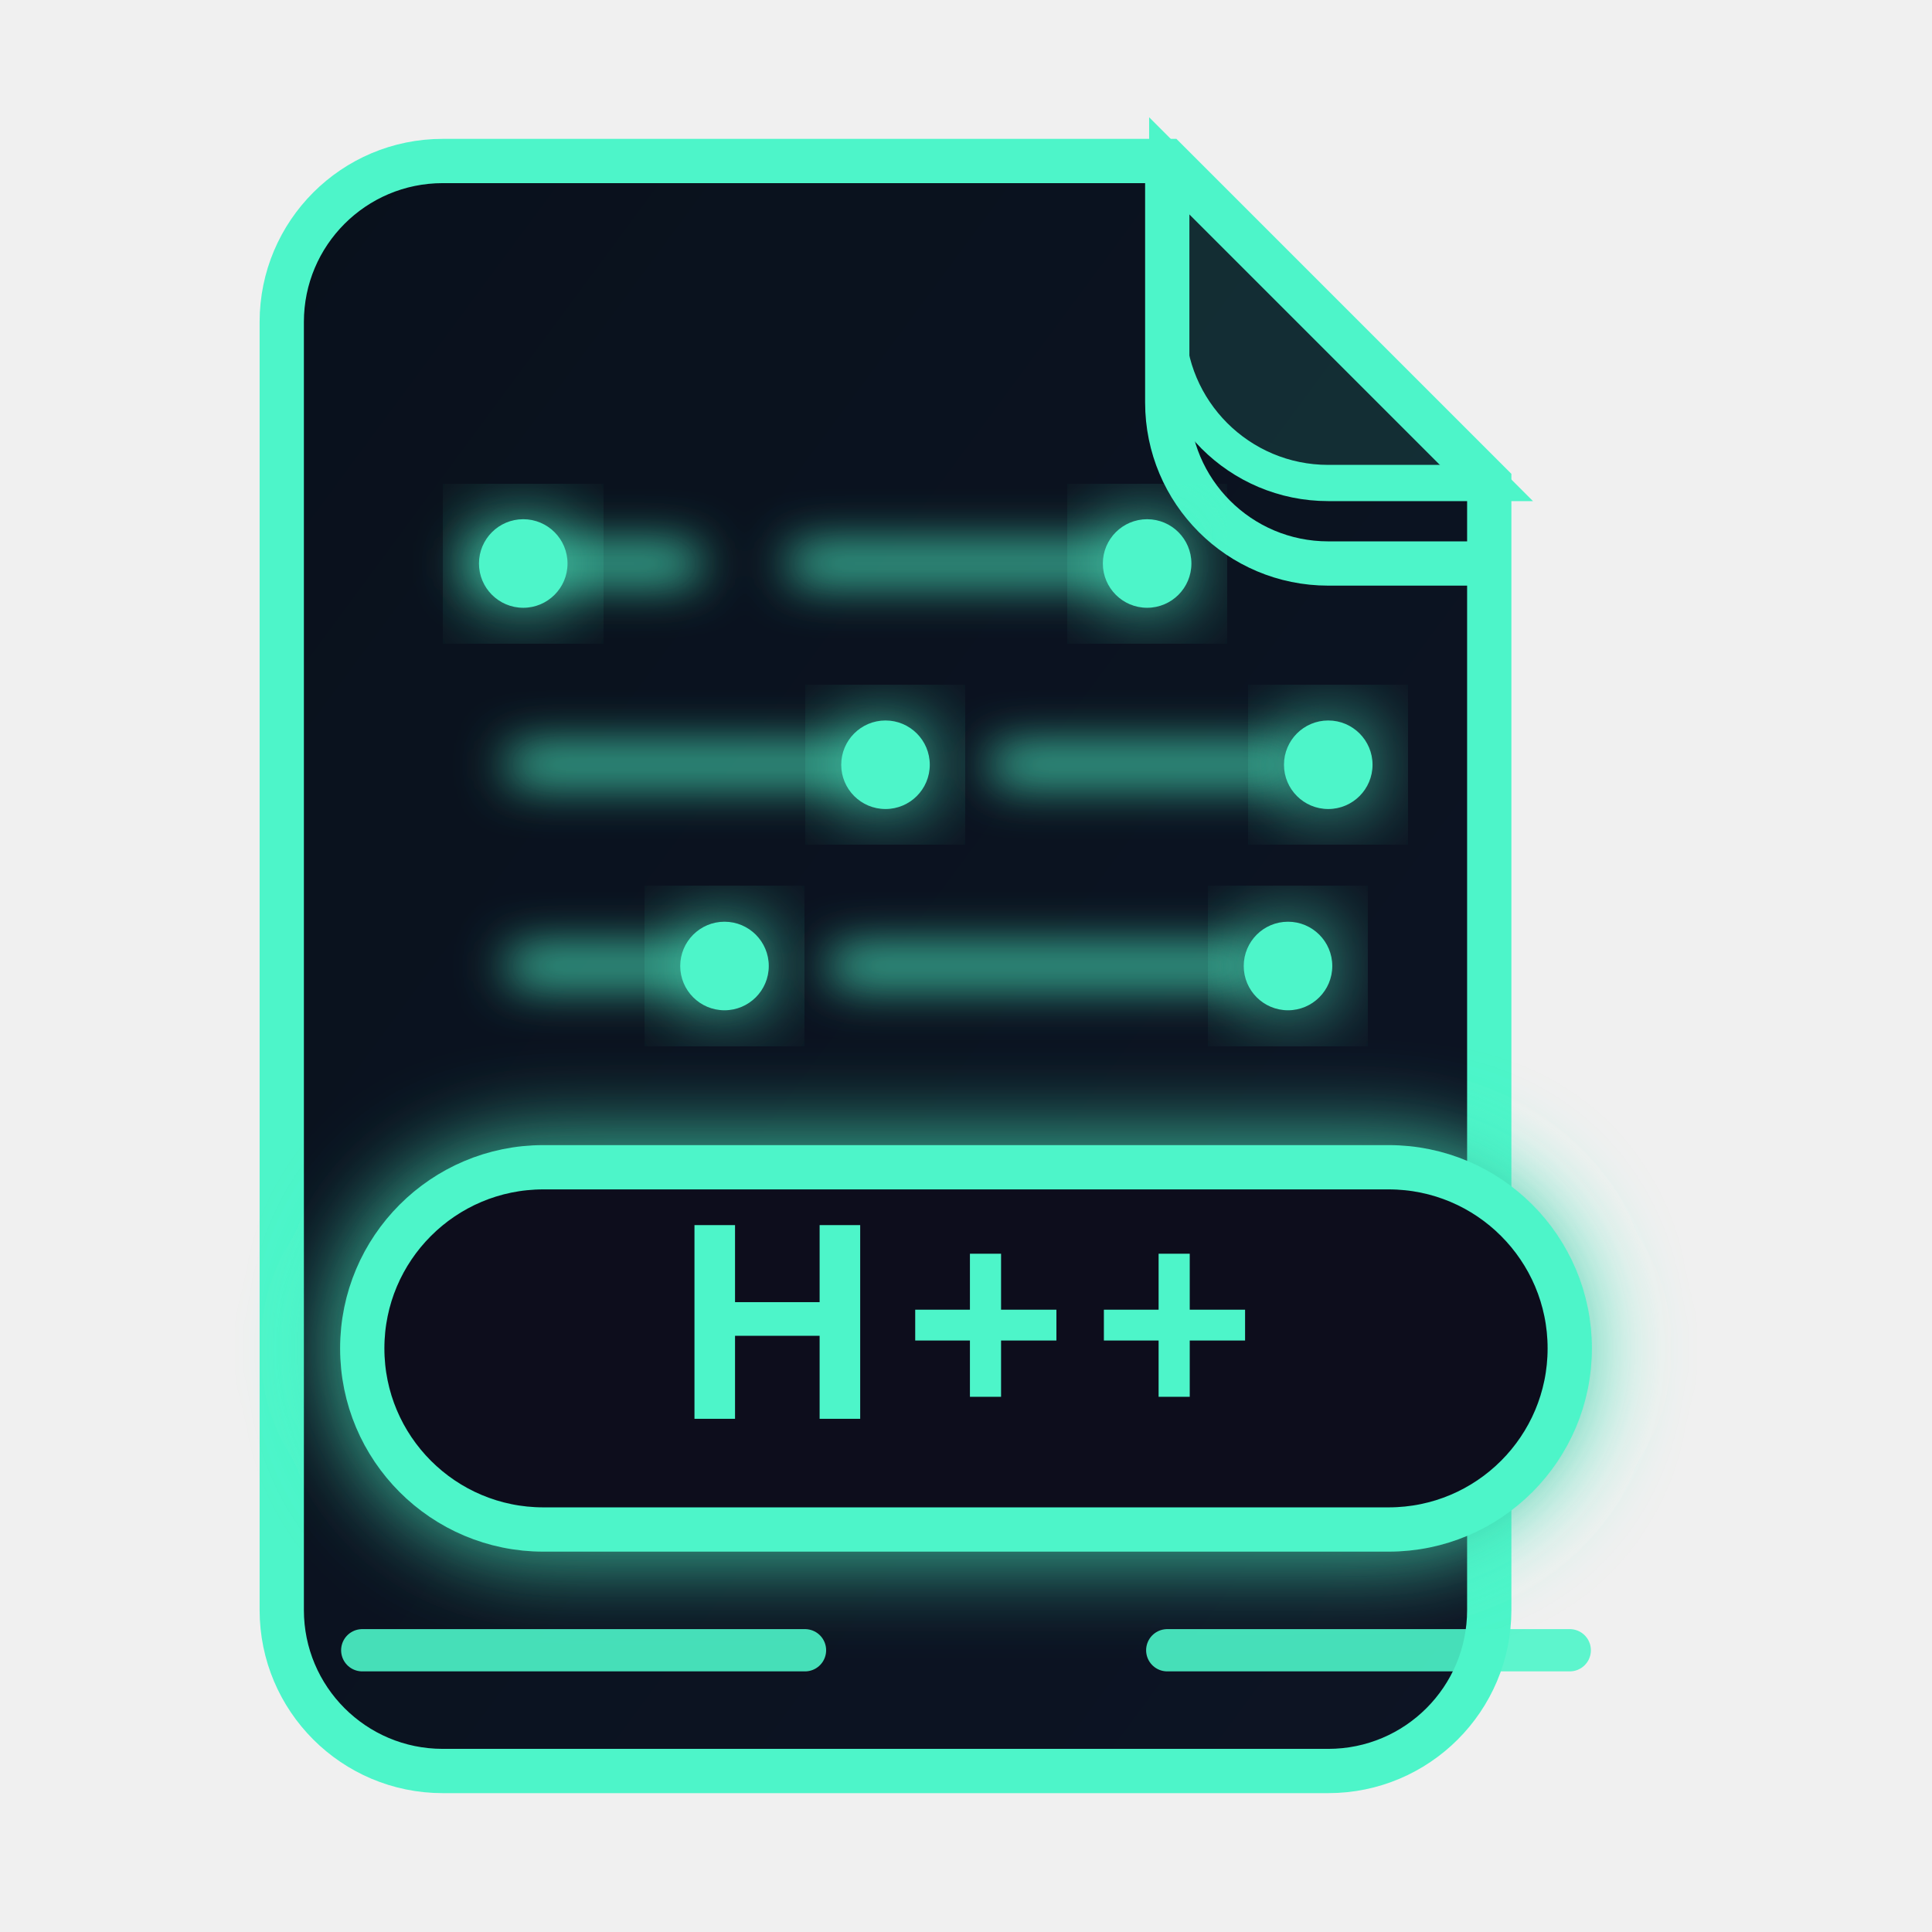
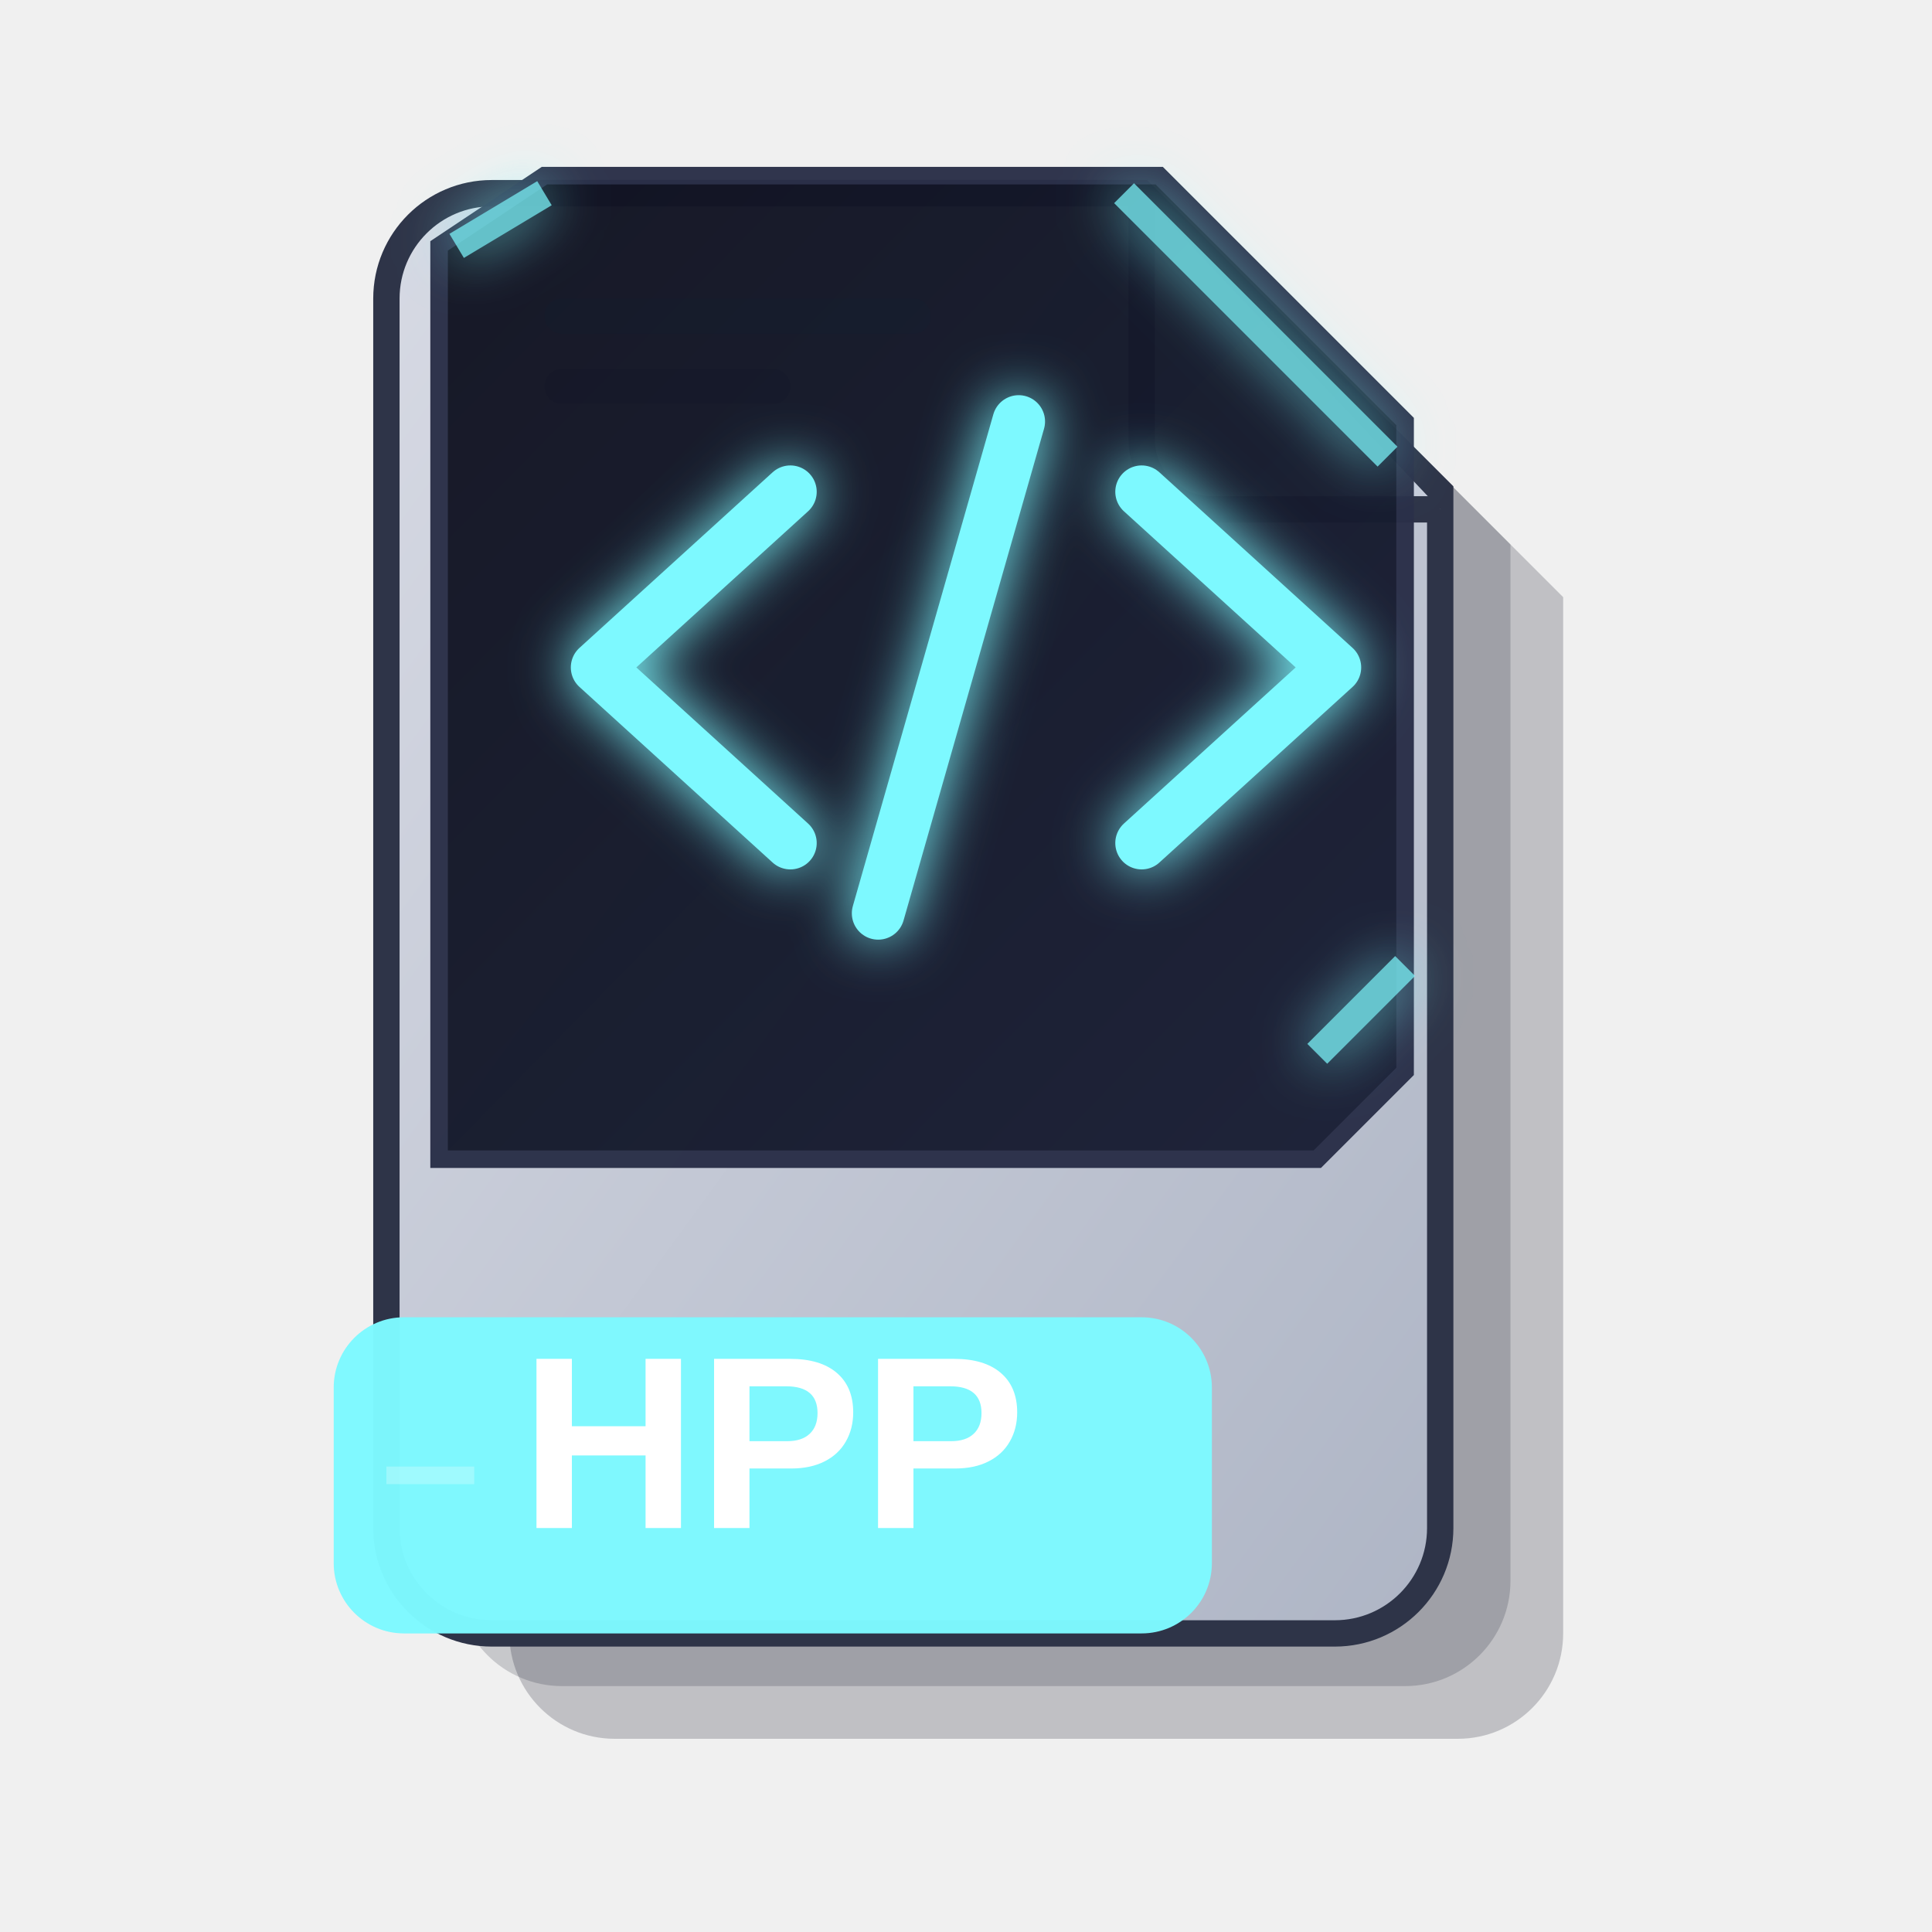
- <svg xmlns="http://www.w3.org/2000/svg" viewBox="0 0 96 96" role="img" aria-label="H++">
+ <svg xmlns="http://www.w3.org/2000/svg" width="256" height="256" viewBox="0 0 188 220" role="img" aria-label="HPP file icon">
  <defs>
-     <linearGradient id="bg" x1="0" y1="0" x2="1" y2="1">
-       <stop offset="0%" stop-color="#09111c" />
-       <stop offset="100%" stop-color="#0d1424" />
-     </linearGradient>
-     <filter id="glow" x="-40%" y="-40%" width="180%" height="180%">
-       <feGaussianBlur stdDeviation="2.2" result="b" />
+     <filter id="glow" x="-50%" y="-50%" width="200%" height="200%">
+       <feGaussianBlur stdDeviation="3.2" result="blur" />
      <feMerge>
-         <feMergeNode in="b" />
+         <feMergeNode in="blur" />
        <feMergeNode in="SourceGraphic" />
      </feMerge>
    </filter>
-     <filter id="soft" x="-40%" y="-40%" width="180%" height="180%">
-       <feGaussianBlur stdDeviation="1.2" />
-     </filter>
+     <linearGradient id="panel" x1="0" x2="1" y1="0" y2="1">
+       <stop offset="0%" stop-color="#101321" />
+       <stop offset="100%" stop-color="#1b2035" />
+     </linearGradient>
+     <linearGradient id="paper" x1="0" x2="1" y1="0" y2="1">
+       <stop offset="0%" stop-color="#d7dae4" />
+       <stop offset="100%" stop-color="#aeb5c5" />
+     </linearGradient>
  </defs>
-   <path d="M22 8h36l16 16v56a8 8 0 0 1-8 8H22a8 8 0 0 1-8-8V16a8 8 0 0 1 8-8z" fill="url(#bg)" stroke="#4df5c9" stroke-width="2.2" />
-   <path d="M58 8v12a8 8 0 0 0 8 8h8" fill="none" stroke="#4df5c9" stroke-width="2.2" />
-   <path d="M58 8l16 16H66a8 8 0 0 1-8-8V8z" fill="#4df5c9" fill-opacity="0.12" stroke="#4df5c9" stroke-width="1.8" />
-   <path d="M24 28h10m6 0h17m-31 10h18m6 0h14m-38 10h10m6 0h20" stroke="#4df5c9" stroke-width="1.7" stroke-linecap="round" opacity="0.9" filter="url(#soft)" />
-   <circle cx="26" cy="28" r="2.2" fill="#4df5c9" filter="url(#glow)" />
-   <circle cx="57" cy="28" r="2.2" fill="#4df5c9" filter="url(#glow)" />
-   <circle cx="44" cy="38" r="2.2" fill="#4df5c9" filter="url(#glow)" />
-   <circle cx="66" cy="38" r="2.2" fill="#4df5c9" filter="url(#glow)" />
-   <circle cx="36" cy="48" r="2.2" fill="#4df5c9" filter="url(#glow)" />
-   <circle cx="64" cy="48" r="2.2" fill="#4df5c9" filter="url(#glow)" />
-   <rect x="18" y="58" width="60" height="18" rx="9" fill="#08111f" stroke="#4df5c9" stroke-width="2.2" filter="url(#glow)" />
-   <text x="48" y="70.5" text-anchor="middle" font-family="Arial, Helvetica, sans-serif" font-size="14" font-weight="700" letter-spacing="1.2" fill="#4df5c9">H++</text>
-   <path d="M18 82h22m18 0h20" stroke="#4df5c9" stroke-width="2.1" stroke-linecap="round" opacity="0.9" />
+   <path d="M40 22h74l34 34v118a12 12 0 0 1-12 12H40a12 12 0 0 1-12-12V34a12 12 0 0 1 12-12z" fill="#15192a" opacity=".22" transform="translate(14 12)" />
+   <path d="M40 22h74l34 34v118a12 12 0 0 1-12 12H40a12 12 0 0 1-12-12V34a12 12 0 0 1 12-12z" fill="#0d1020" opacity=".18" transform="translate(8 6)" />
+   <path d="M40 22h74l34 34v118a12 12 0 0 1-12 12H40a12 12 0 0 1-12-12V34a12 12 0 0 1 12-12z" fill="url(#paper)" stroke="#2e3448" stroke-width="3" />
+   <path d="M114 22v28a8 8 0 0 0 8 8h26" fill="#c7ccda" stroke="#2e3448" stroke-width="3" />
+   <path d="M48 36h40" stroke="#7df9ff" stroke-width="4" stroke-linecap="round" opacity=".85" />
+   <path d="M48 44h24" stroke="#2d3348" stroke-width="4" stroke-linecap="round" opacity=".35" />
+   <path d="M34 28l12-8h70l28 28v74l-10 10H34z" fill="url(#panel)" opacity=".97" stroke="#2a2f48" stroke-width="2" />
+   <path d="M36 28l10-6M134 120l10-10M112 22l30 30" stroke="#7df9ff" stroke-width="3.2" opacity=".75" filter="url(#glow)" />
+   <g filter="url(#glow)">
+     <path d="M74 56l-22 20 22 20M114 56l22 20-22 20M100 48l-16 56" stroke="#7df9ff" stroke-width="6" fill="none" stroke-linecap="round" stroke-linejoin="round" />
+   </g>
+   <g transform="translate(22 150)">
+     <rect x="0" y="0" width="100" height="36" rx="8" fill="#7df9ff" opacity=".98" />
+     <path d="M6 18h10" stroke="#ffffff" stroke-width="2" opacity=".25" />
+     <text x="50" y="24" text-anchor="middle" font-family="Arial, Helvetica, sans-serif" font-size="28" font-weight="700" fill="#ffffff">HPP</text>
+   </g>
</svg>
